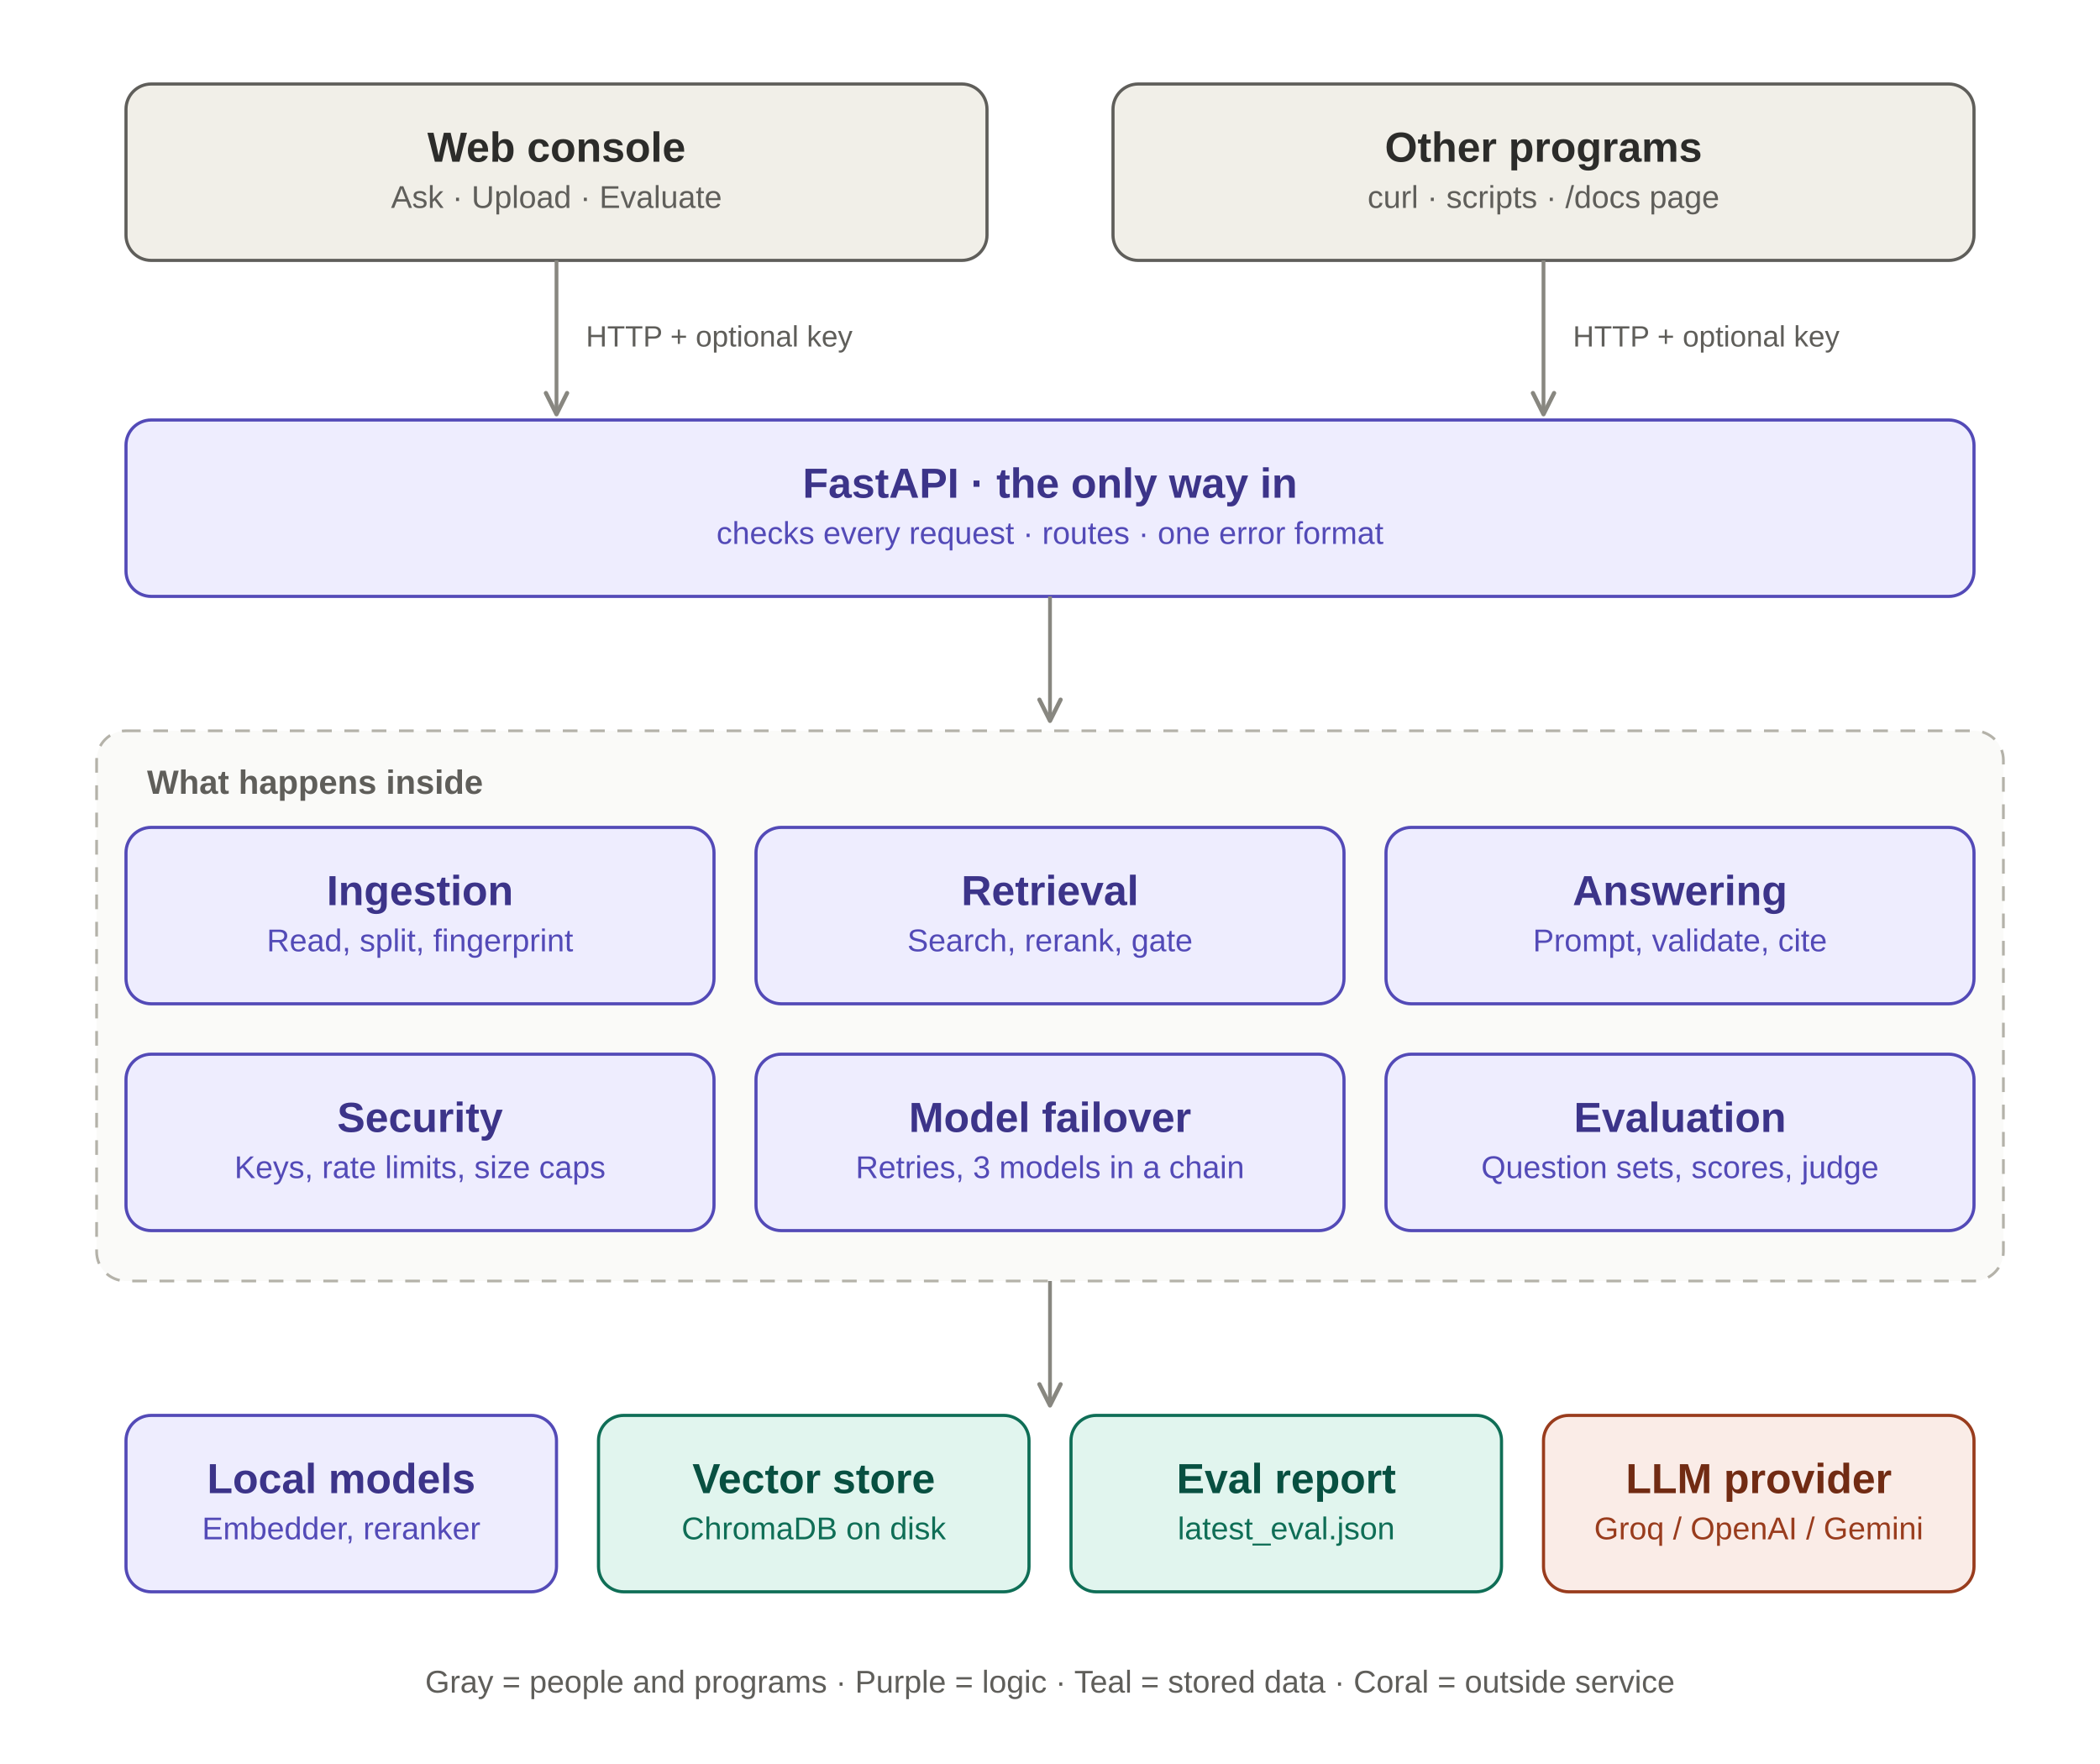
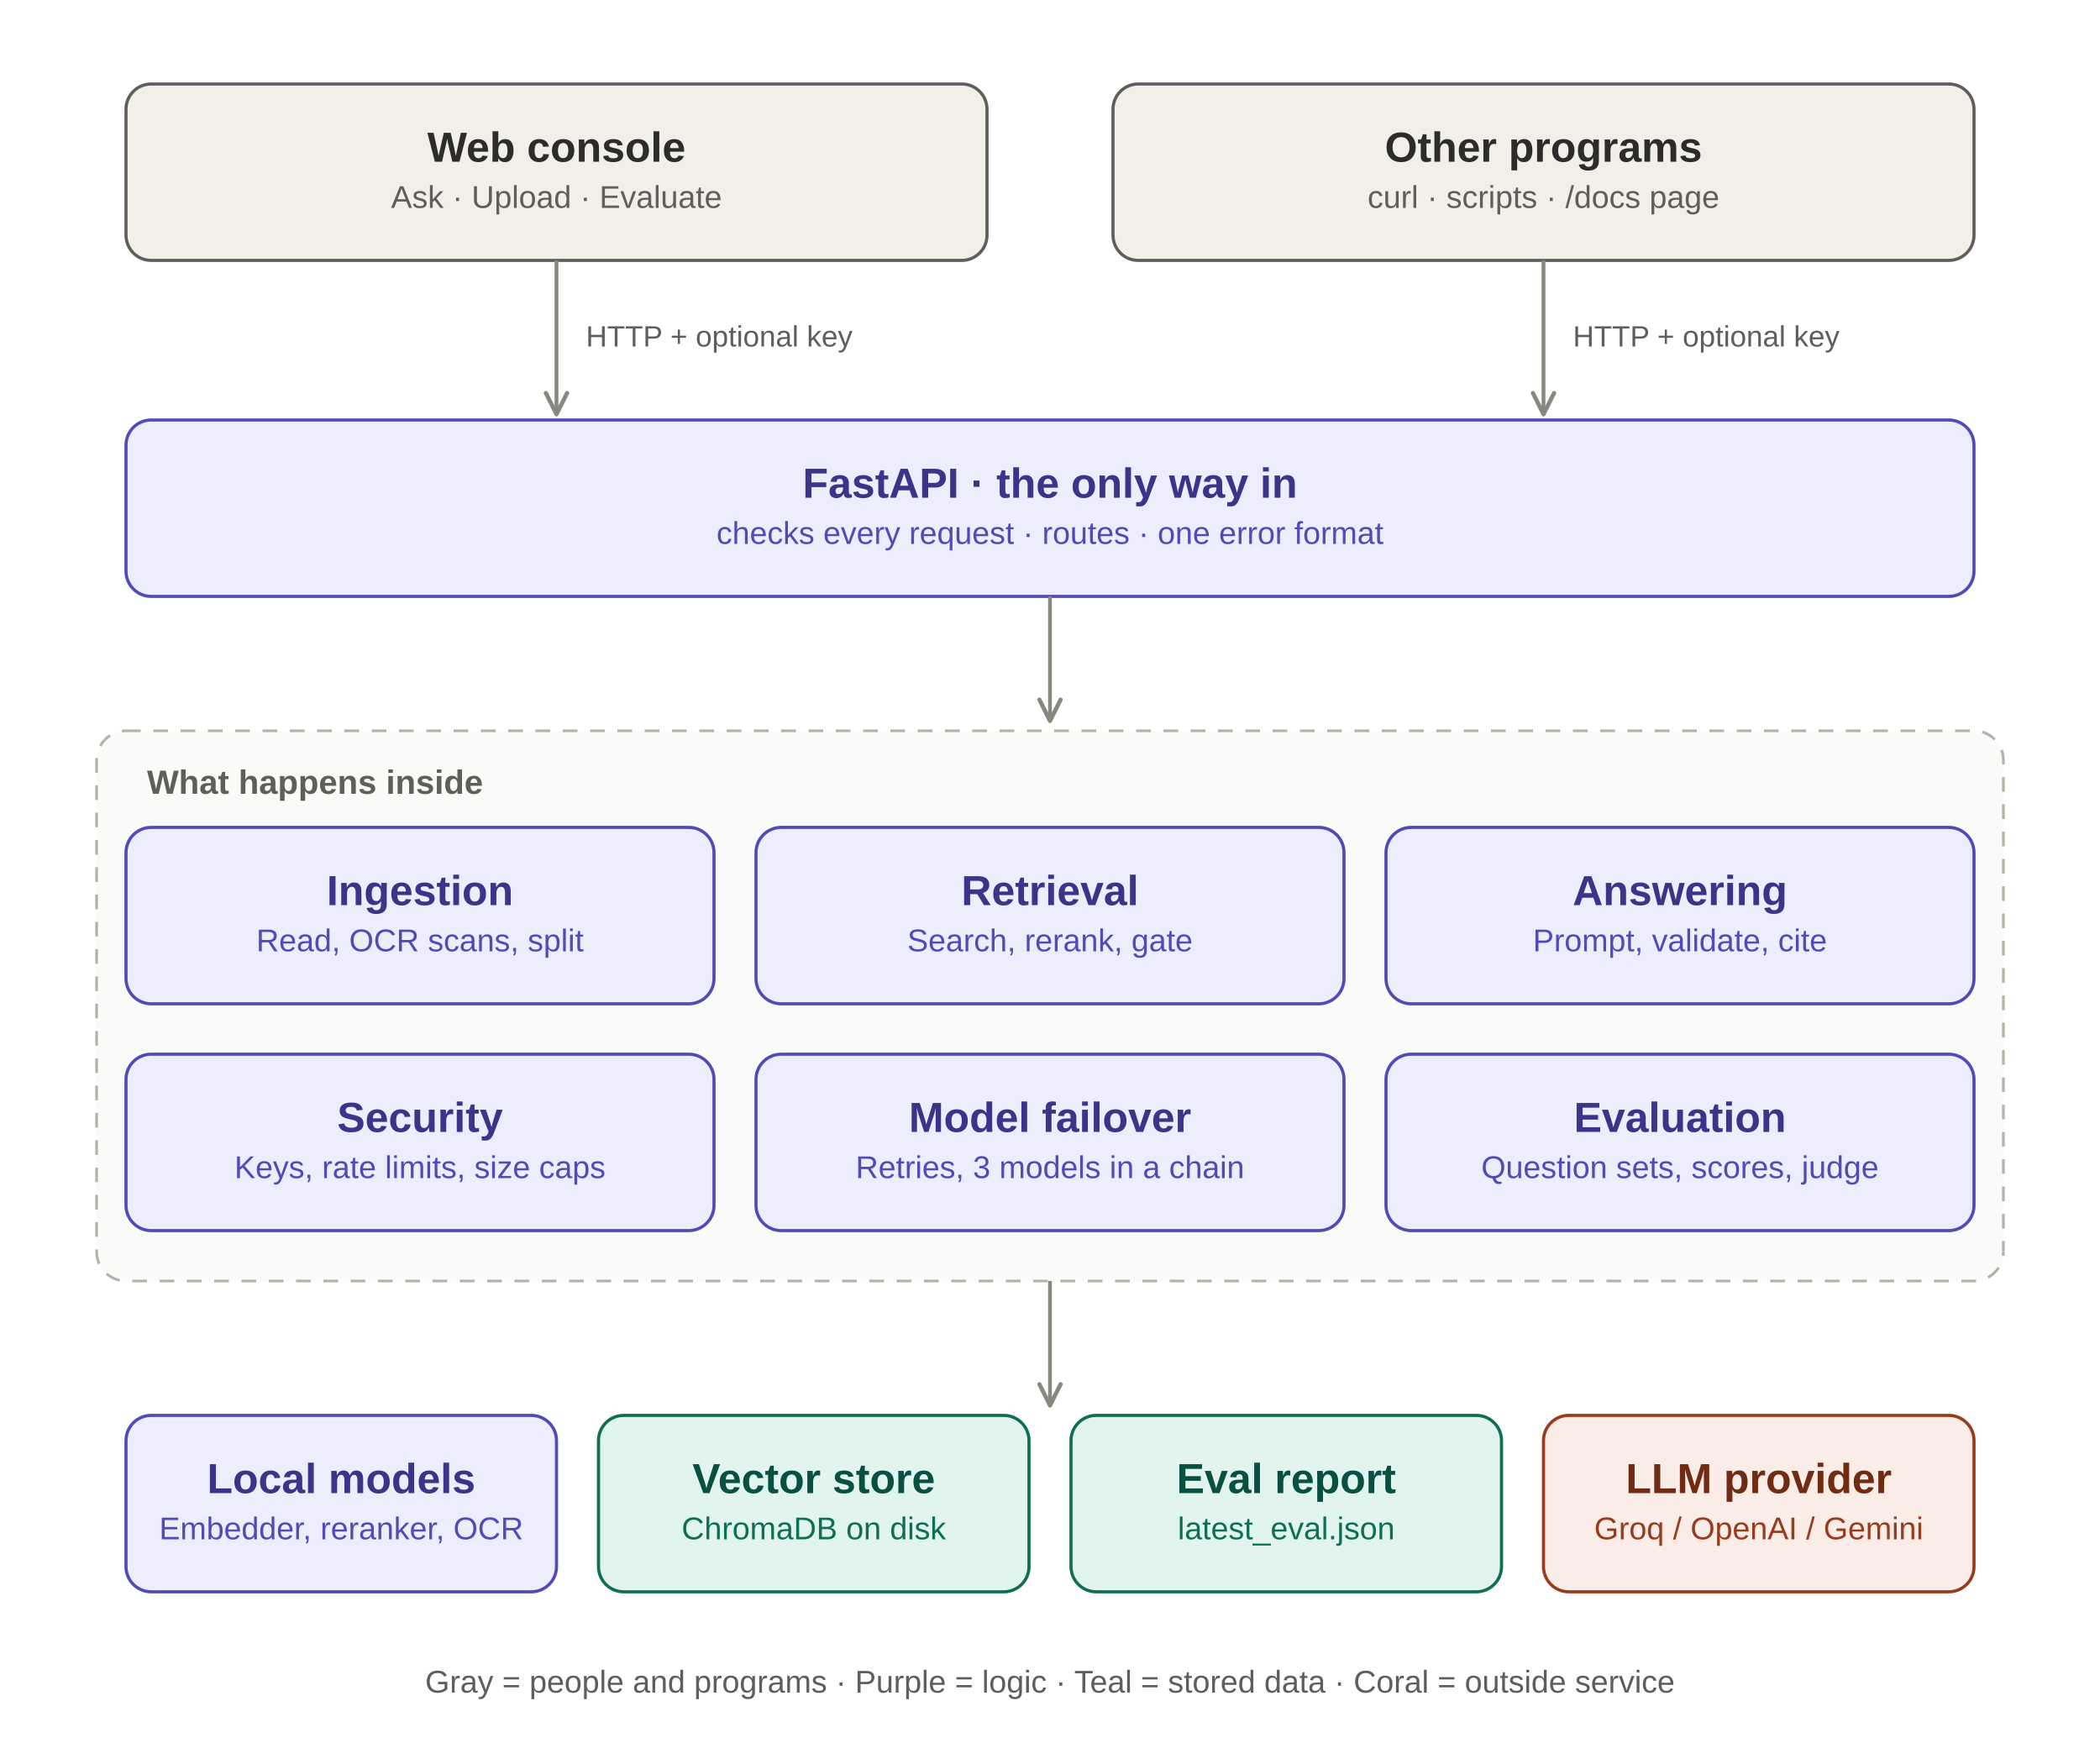
<svg xmlns="http://www.w3.org/2000/svg" viewBox="0 0 1000 840" width="1000" height="840" font-family="'Segoe UI', 'Helvetica Neue', Arial, sans-serif" role="img" aria-label="System architecture">
  <defs>
    <marker id="head" viewBox="0 0 10 10" refX="8" refY="5" markerWidth="7" markerHeight="7" orient="auto-start-reverse">
      <path d="M1 1 L9 5 L1 9" fill="none" stroke="#888780" stroke-width="1.6" stroke-linecap="round" stroke-linejoin="round" />
    </marker>
  </defs>
  <rect width="1000" height="840" fill="#FFFFFF" />
  <rect x="60" y="40" width="410" height="84" rx="12" fill="#F1EFE8" stroke="#5F5E5A" stroke-width="1.5" />
  <text x="265.0" y="77" text-anchor="middle" font-size="20" font-weight="600" fill="#2C2C2A">Web console</text>
  <text x="265.0" y="99" text-anchor="middle" font-size="15" fill="#5F5E5A">Ask  ·  Upload  ·  Evaluate</text>
  <rect x="530" y="40" width="410" height="84" rx="12" fill="#F1EFE8" stroke="#5F5E5A" stroke-width="1.5" />
  <text x="735.0" y="77" text-anchor="middle" font-size="20" font-weight="600" fill="#2C2C2A">Other programs</text>
  <text x="735.0" y="99" text-anchor="middle" font-size="15" fill="#5F5E5A">curl  ·  scripts  ·  /docs page</text>
  <line x1="265" y1="124" x2="265" y2="196" stroke="#888780" stroke-width="1.8" marker-end="url(#head)" />
  <text x="279.0" y="165.0" text-anchor="start" font-size="14" fill="#5F5E5A">HTTP + optional key</text>
  <line x1="735" y1="124" x2="735" y2="196" stroke="#888780" stroke-width="1.8" marker-end="url(#head)" />
  <text x="749.0" y="165.0" text-anchor="start" font-size="14" fill="#5F5E5A">HTTP + optional key</text>
  <rect x="60" y="200" width="880" height="84" rx="12" fill="#EEEDFE" stroke="#534AB7" stroke-width="1.5" />
  <text x="500.0" y="237" text-anchor="middle" font-size="20" font-weight="600" fill="#3C3489">FastAPI  ·  the only way in</text>
  <text x="500.0" y="259" text-anchor="middle" font-size="15" fill="#534AB7">checks every request  ·  routes  ·  one error format</text>
  <line x1="500" y1="284" x2="500" y2="342" stroke="#888780" stroke-width="1.8" marker-end="url(#head)" />
  <rect x="46" y="348" width="908" height="262" rx="14" fill="#FAFAF8" stroke="#B4B2A9" stroke-width="1.3" stroke-dasharray="7 6" />
  <text x="70" y="378" text-anchor="start" font-size="16" font-weight="600" fill="#5F5E5A">What happens inside</text>
  <rect x="60" y="394" width="280" height="84" rx="12" fill="#EEEDFE" stroke="#534AB7" stroke-width="1.5" />
  <text x="200.0" y="431" text-anchor="middle" font-size="20" font-weight="600" fill="#3C3489">Ingestion</text>
-   <text x="200.0" y="453" text-anchor="middle" font-size="15" fill="#534AB7">Read, split, fingerprint</text>
+   <text x="200.0" y="453" text-anchor="middle" font-size="15" fill="#534AB7">Read, OCR scans, split</text>
  <rect x="360" y="394" width="280" height="84" rx="12" fill="#EEEDFE" stroke="#534AB7" stroke-width="1.5" />
  <text x="500.0" y="431" text-anchor="middle" font-size="20" font-weight="600" fill="#3C3489">Retrieval</text>
  <text x="500.0" y="453" text-anchor="middle" font-size="15" fill="#534AB7">Search, rerank, gate</text>
  <rect x="660" y="394" width="280" height="84" rx="12" fill="#EEEDFE" stroke="#534AB7" stroke-width="1.5" />
  <text x="800.0" y="431" text-anchor="middle" font-size="20" font-weight="600" fill="#3C3489">Answering</text>
  <text x="800.0" y="453" text-anchor="middle" font-size="15" fill="#534AB7">Prompt, validate, cite</text>
  <rect x="60" y="502" width="280" height="84" rx="12" fill="#EEEDFE" stroke="#534AB7" stroke-width="1.5" />
  <text x="200.0" y="539" text-anchor="middle" font-size="20" font-weight="600" fill="#3C3489">Security</text>
  <text x="200.0" y="561" text-anchor="middle" font-size="15" fill="#534AB7">Keys, rate limits, size caps</text>
  <rect x="360" y="502" width="280" height="84" rx="12" fill="#EEEDFE" stroke="#534AB7" stroke-width="1.5" />
  <text x="500.0" y="539" text-anchor="middle" font-size="20" font-weight="600" fill="#3C3489">Model failover</text>
  <text x="500.0" y="561" text-anchor="middle" font-size="15" fill="#534AB7">Retries, 3 models in a chain</text>
  <rect x="660" y="502" width="280" height="84" rx="12" fill="#EEEDFE" stroke="#534AB7" stroke-width="1.5" />
  <text x="800.0" y="539" text-anchor="middle" font-size="20" font-weight="600" fill="#3C3489">Evaluation</text>
  <text x="800.0" y="561" text-anchor="middle" font-size="15" fill="#534AB7">Question sets, scores, judge</text>
  <line x1="500" y1="610" x2="500" y2="668" stroke="#888780" stroke-width="1.8" marker-end="url(#head)" />
  <rect x="60" y="674" width="205" height="84" rx="12" fill="#EEEDFE" stroke="#534AB7" stroke-width="1.5" />
  <text x="162.5" y="711" text-anchor="middle" font-size="20" font-weight="600" fill="#3C3489">Local models</text>
-   <text x="162.5" y="733" text-anchor="middle" font-size="15" fill="#534AB7">Embedder, reranker</text>
+   <text x="162.5" y="733" text-anchor="middle" font-size="15" fill="#534AB7">Embedder, reranker, OCR</text>
  <rect x="285" y="674" width="205" height="84" rx="12" fill="#E1F5EE" stroke="#0F6E56" stroke-width="1.5" />
  <text x="387.5" y="711" text-anchor="middle" font-size="20" font-weight="600" fill="#085041">Vector store</text>
  <text x="387.5" y="733" text-anchor="middle" font-size="15" fill="#0F6E56">ChromaDB on disk</text>
  <rect x="510" y="674" width="205" height="84" rx="12" fill="#E1F5EE" stroke="#0F6E56" stroke-width="1.5" />
  <text x="612.5" y="711" text-anchor="middle" font-size="20" font-weight="600" fill="#085041">Eval report</text>
  <text x="612.5" y="733" text-anchor="middle" font-size="15" fill="#0F6E56">latest_eval.json</text>
  <rect x="735" y="674" width="205" height="84" rx="12" fill="#FAECE7" stroke="#993C1D" stroke-width="1.5" />
  <text x="837.5" y="711" text-anchor="middle" font-size="20" font-weight="600" fill="#712B13">LLM provider</text>
  <text x="837.5" y="733" text-anchor="middle" font-size="15" fill="#993C1D">Groq / OpenAI / Gemini</text>
  <text x="500" y="806" text-anchor="middle" font-size="15" font-weight="400" fill="#5F5E5A">Gray = people and programs   ·   Purple = logic   ·   Teal = stored data   ·   Coral = outside service</text>
</svg>
